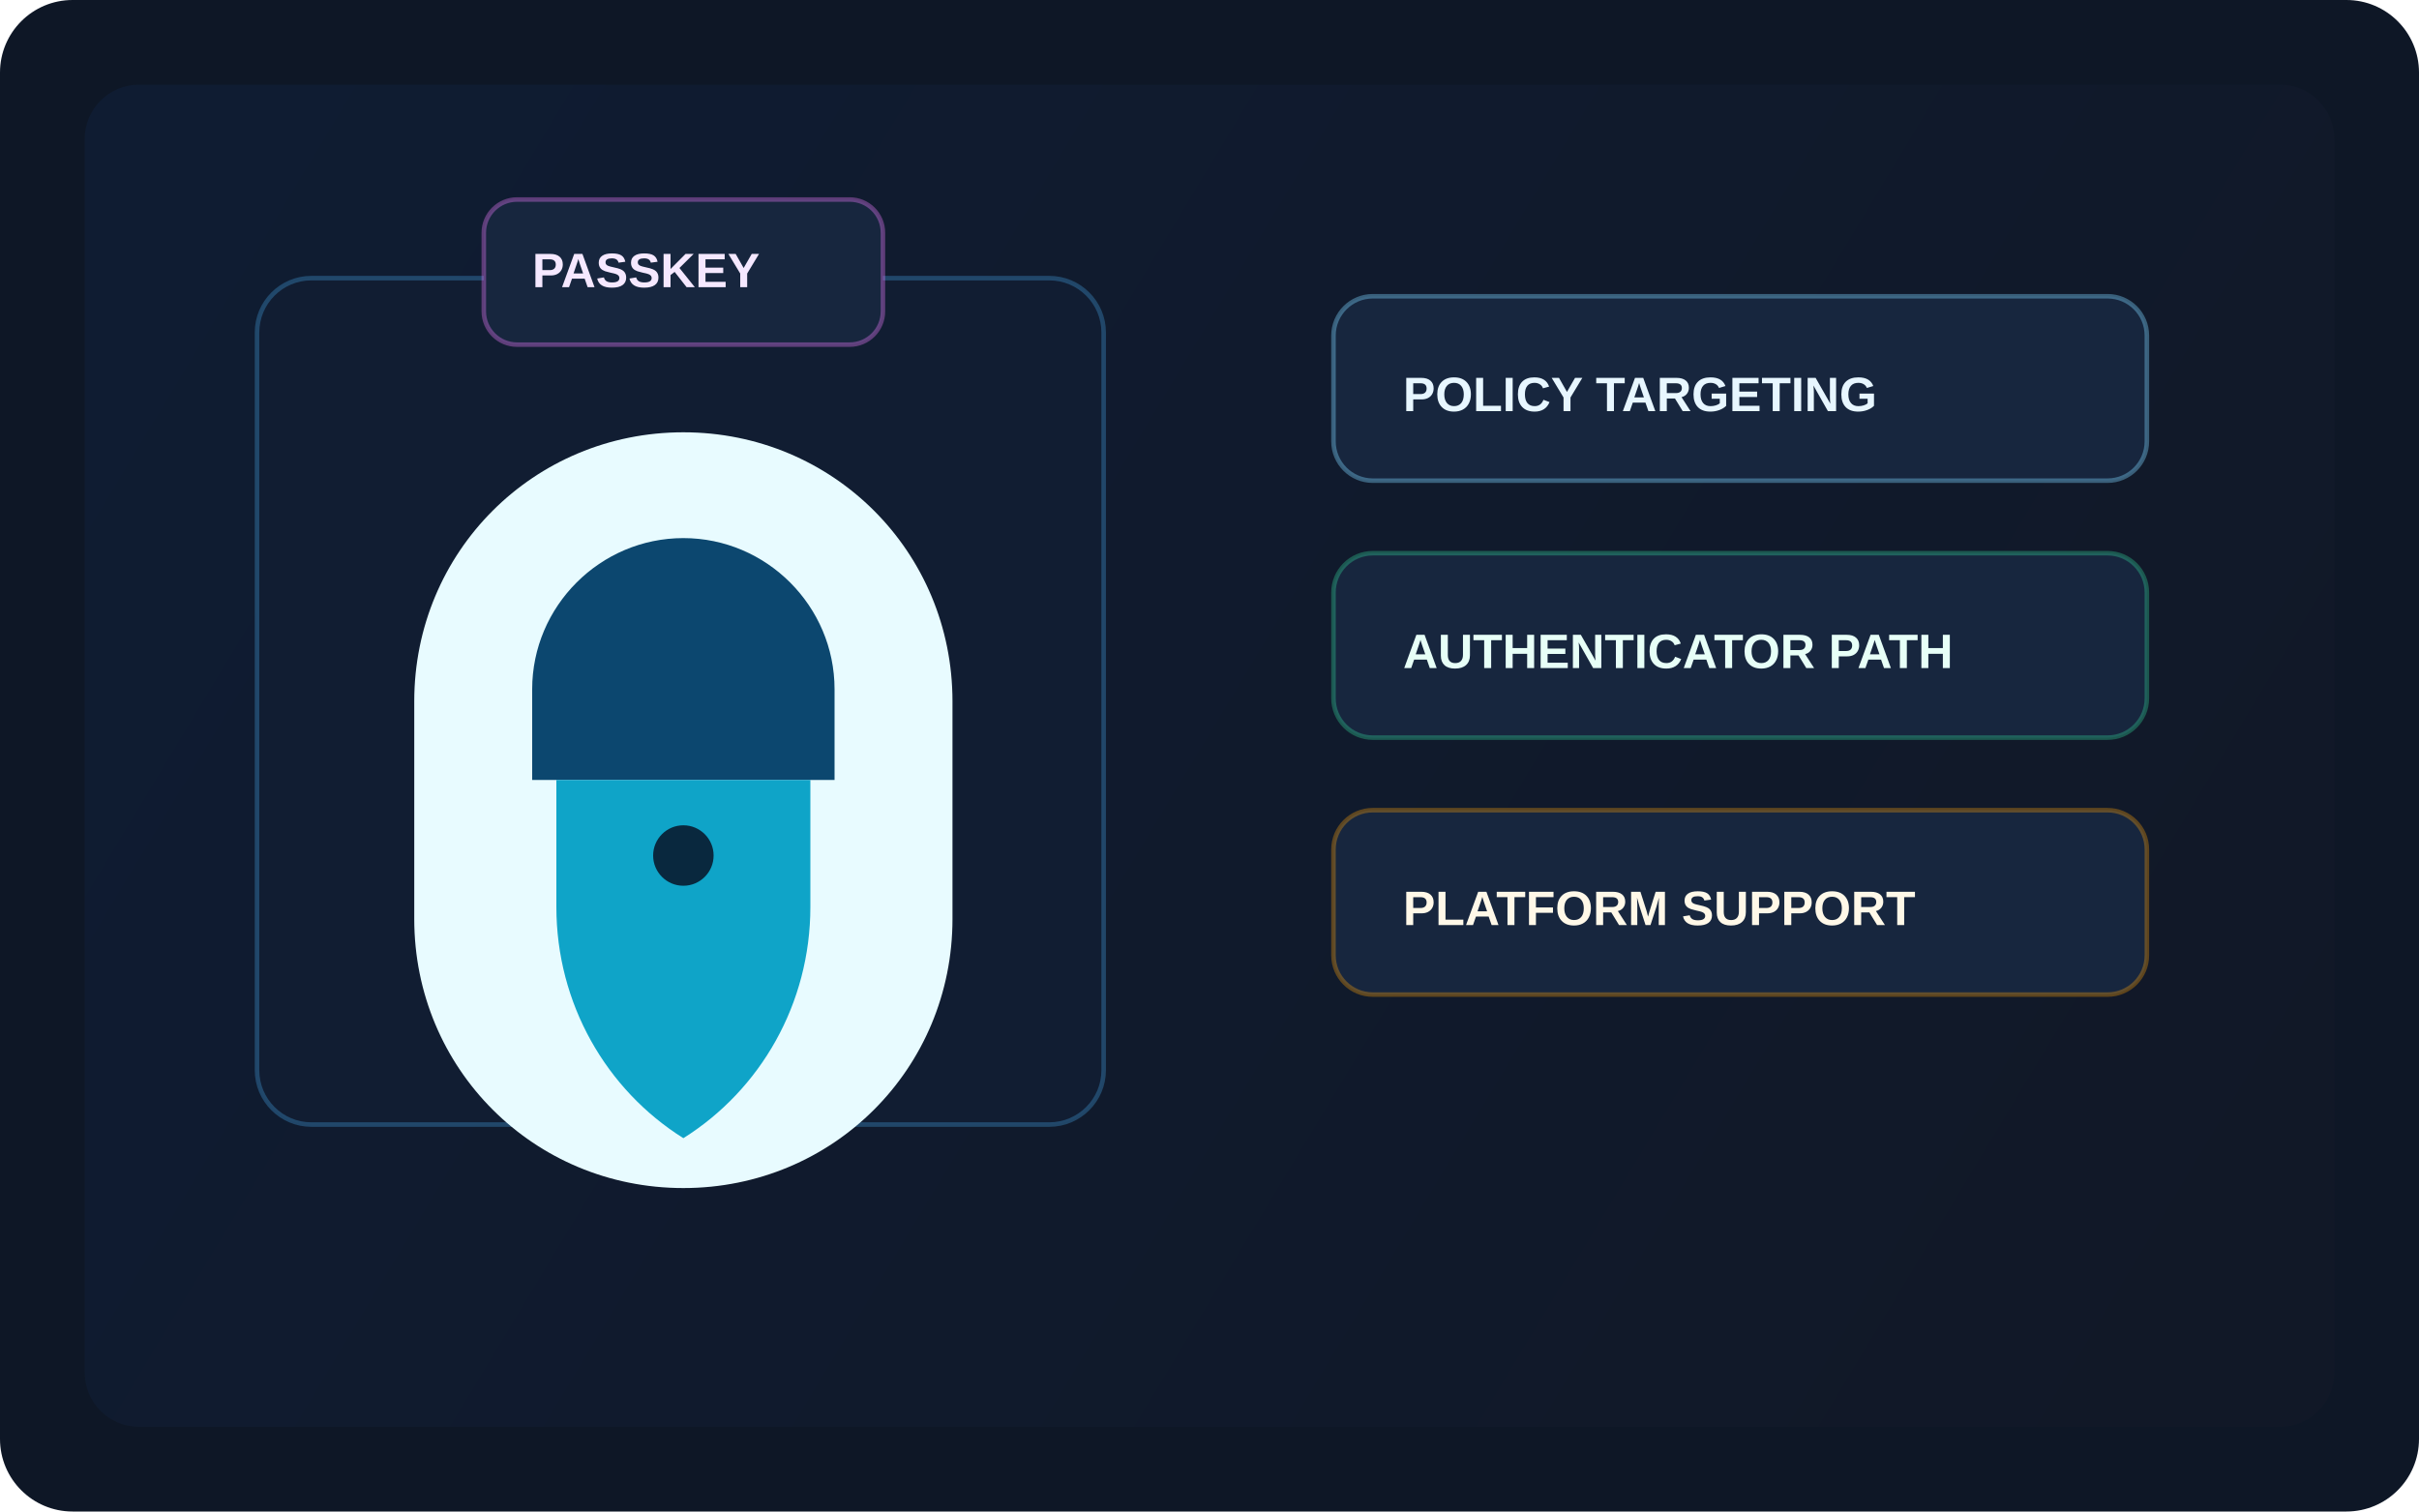
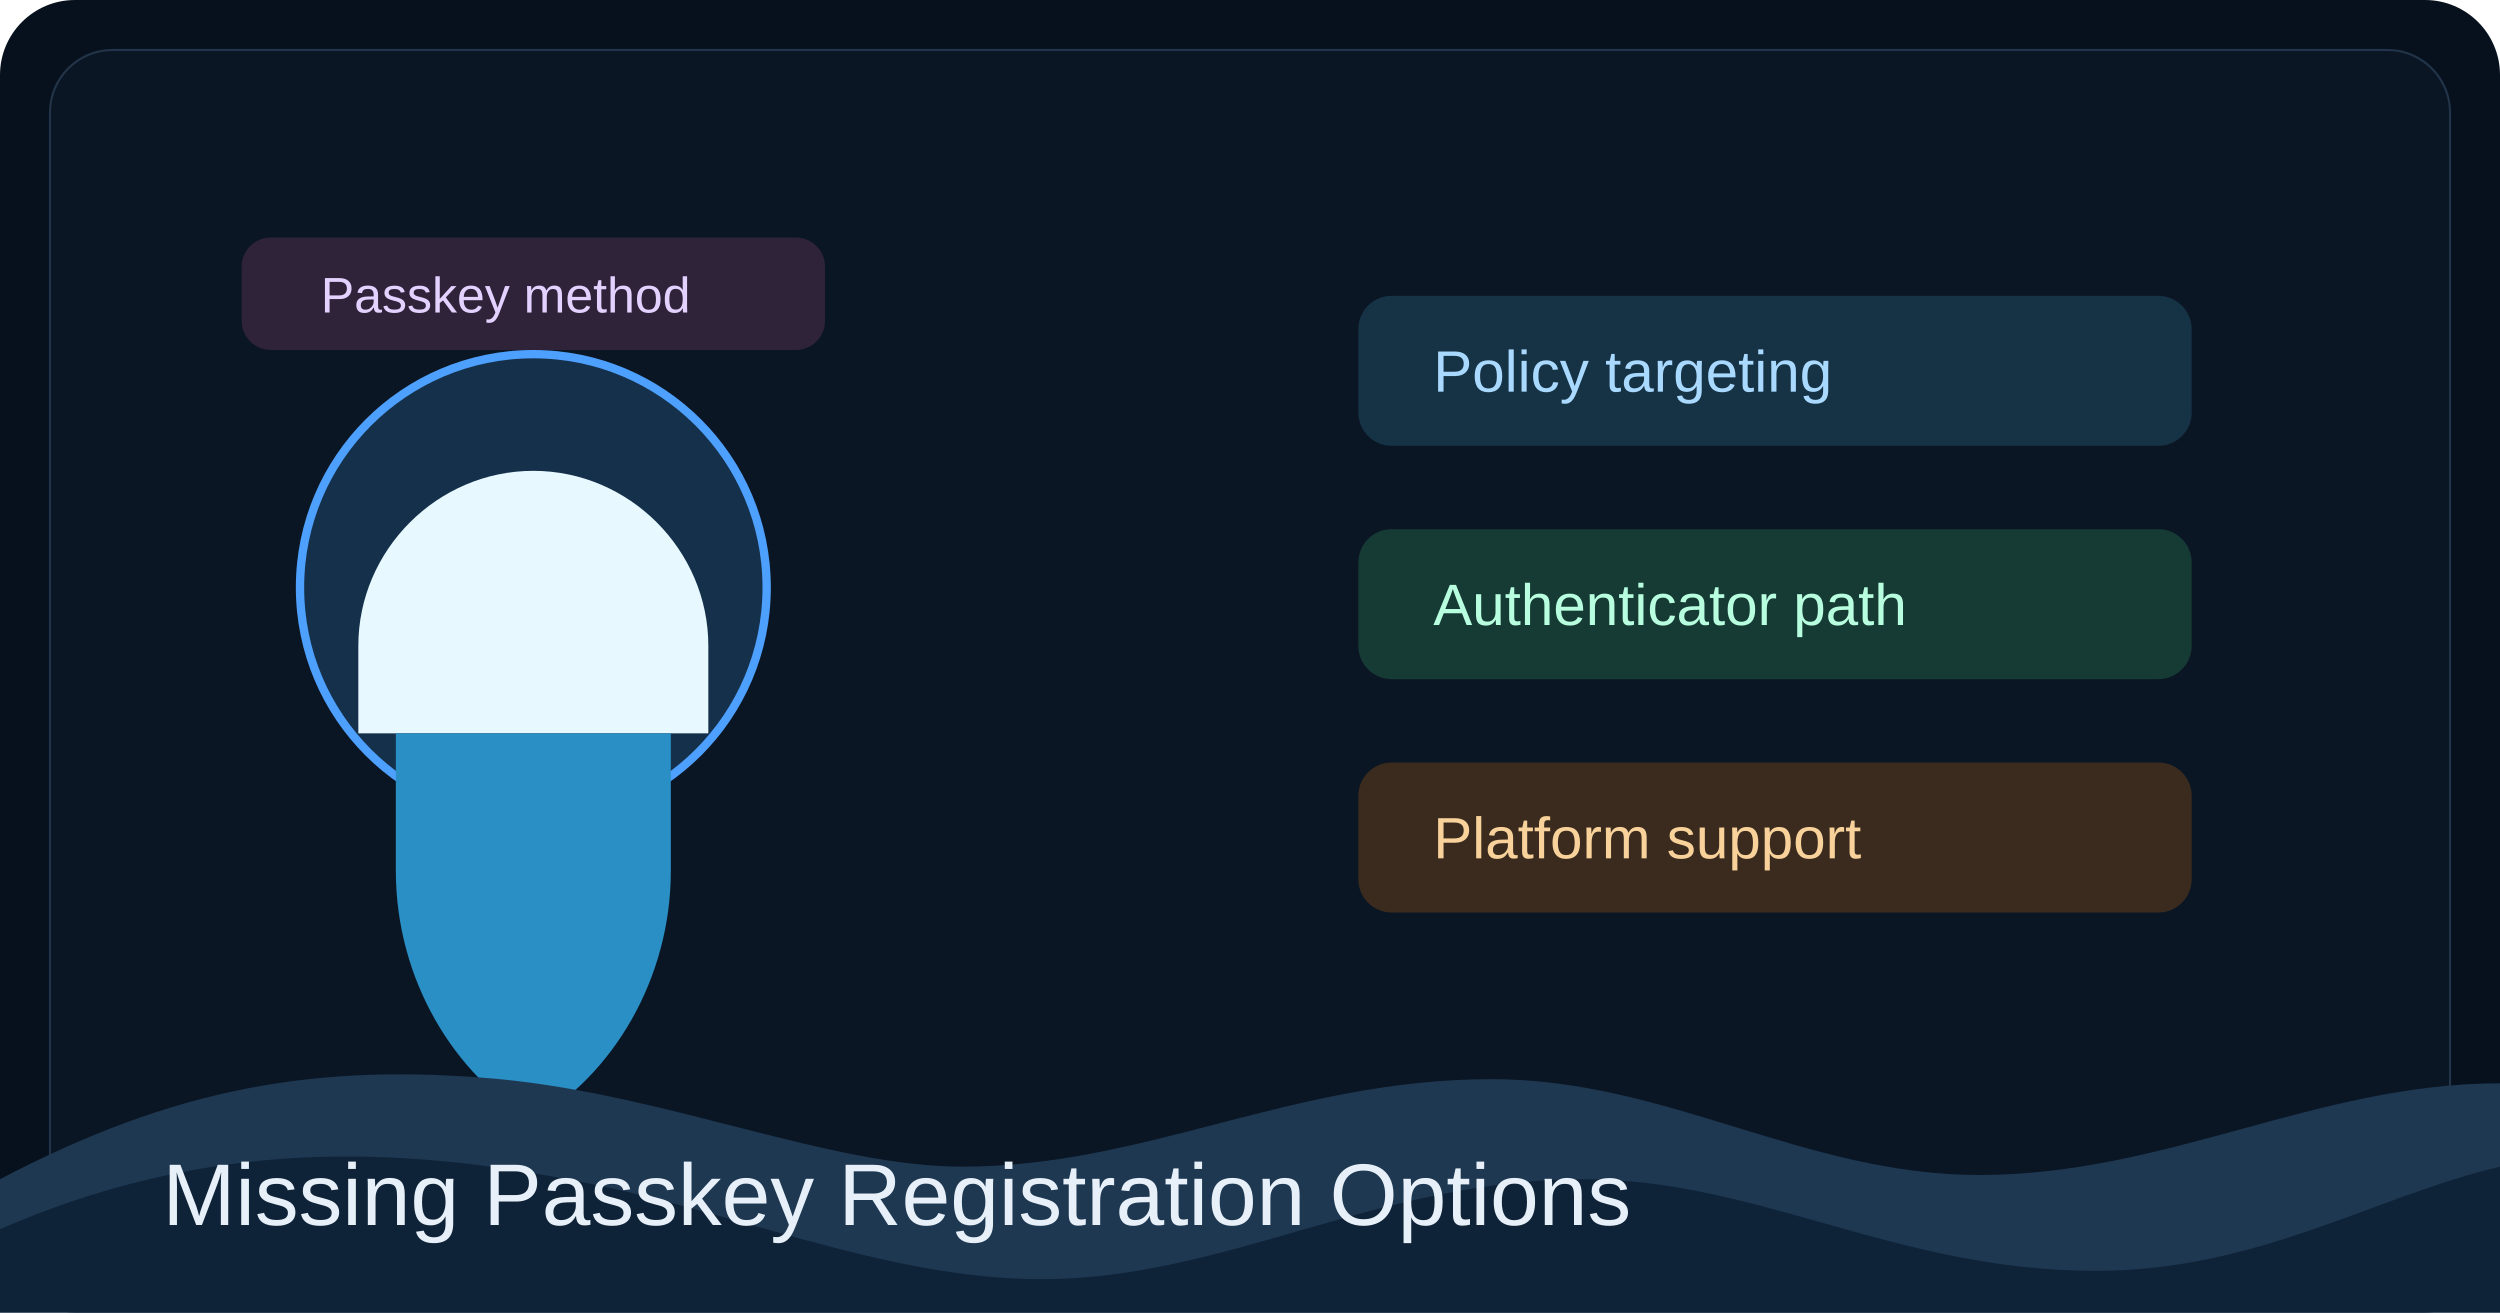
- <svg xmlns="http://www.w3.org/2000/svg" width="1600" height="1000" viewBox="0 0 1600 1000" fill="none">
-   <rect width="1600" height="1000" rx="48" fill="#0E1726" />
-   <rect x="56" y="56" width="1488" height="888" rx="36" fill="url(#bg)" />
-   <rect x="170" y="184" width="560" height="560" rx="36" fill="#111D32" stroke="#4CB6FF" stroke-opacity=".28" stroke-width="3" />
-   <rect x="882" y="196" width="538" height="122" rx="26" fill="#17263E" stroke="#7DD3FC" stroke-opacity=".38" stroke-width="3" />
-   <rect x="882" y="366" width="538" height="122" rx="26" fill="#17263E" stroke="#34D399" stroke-opacity=".34" stroke-width="3" />
-   <rect x="882" y="536" width="538" height="122" rx="26" fill="#17263E" stroke="#F59E0B" stroke-opacity=".34" stroke-width="3" />
-   <path d="M452 286C353 286 274 365 274 464V608C274 707 353 786 452 786C551 786 630 707 630 608V464C630 365 551 286 452 286Z" fill="#E8FBFF" />
-   <path d="M452 356C397 356 352 401 352 456V516H552V456C552 401 507 356 452 356Z" fill="#0C476F" />
-   <path d="M368 516H536V600C536 664 503 721 452 753C401 721 368 664 368 600V516Z" fill="#0FA4C8" />
-   <circle cx="452" cy="566" r="20" fill="#09283E" />
-   <rect x="320" y="132" width="264" height="96" rx="22" fill="#17263E" stroke="#E879F9" stroke-opacity=".36" stroke-width="3" />
-   <text x="352" y="190" fill="#F5E8FF" font-family="Arial, sans-serif" font-size="32" font-weight="700">PASSKEY</text>
-   <text x="928" y="272" fill="#E7F6FF" font-family="Arial, sans-serif" font-size="32" font-weight="700">POLICY TARGETING</text>
-   <text x="928" y="442" fill="#E7FFF7" font-family="Arial, sans-serif" font-size="32" font-weight="700">AUTHENTICATOR PATH</text>
-   <text x="928" y="612" fill="#FFF8E8" font-family="Arial, sans-serif" font-size="32" font-weight="700">PLATFORM SUPPORT</text>
-   <defs>
-     <linearGradient id="bg" x1="126" y1="102" x2="1454" y2="902" gradientUnits="userSpaceOnUse">
-       <stop stop-color="#0F1C32" />
-       <stop offset="1" stop-color="#111827" />
-     </linearGradient>
-   </defs>
+ <svg xmlns="http://www.w3.org/2000/svg" width="1200" height="630" viewBox="0 0 1200 630" fill="none">
+   <rect width="1200" height="630" rx="36" fill="#07111E" />
+   <rect x="24" y="24" width="1152" height="582" rx="30" fill="#0B1624" stroke="#223449" />
+   <circle cx="256" cy="282" r="112" fill="#14304A" stroke="#4EA0FF" stroke-width="4" />
+   <path d="M256 226C210 226 172 264 172 310V352H340V310C340 264 302 226 256 226Z" fill="#E7F8FF" />
+   <path d="M190 352H322V418C322 470 294 516 256 538C218 516 190 470 190 418V352Z" fill="#2A8FC5" />
+   <rect x="116" y="114" width="280" height="54" rx="14" fill="#2E2338" />
+   <text x="154" y="150" fill="#E3D1FF" font-family="Arial, sans-serif" font-size="24">Passkey method</text>
+   <rect x="652" y="142" width="400" height="72" rx="16" fill="#163245" />
+   <text x="688" y="188" fill="#A9D9FF" font-family="Arial, sans-serif" font-size="28">Policy targeting</text>
+   <rect x="652" y="254" width="400" height="72" rx="16" fill="#163A34" />
+   <text x="688" y="300" fill="#B8FFE0" font-family="Arial, sans-serif" font-size="28">Authenticator path</text>
+   <rect x="652" y="366" width="400" height="72" rx="16" fill="#3A2B1E" />
+   <text x="688" y="412" fill="#F8D29A" font-family="Arial, sans-serif" font-size="28">Platform support</text>
+   <path d="M0 566C84 522 152 510 240 518C322 526 398 560 462 560C550 560 620 518 716 518C800 518 866 564 950 564C1040 564 1112 520 1200 520V630H0V566Z" fill="#1E3852" />
+   <path d="M0 590C92 550 178 548 272 566C350 580 424 614 500 614C588 614 662 566 760 566C844 566 910 610 1006 610C1084 610 1140 574 1200 560V630H0V590Z" fill="#0F2338" />
+   <text x="78" y="588" fill="#E7F0F8" font-family="Arial, sans-serif" font-size="42">Missing Passkey Registration Options</text>
</svg>
